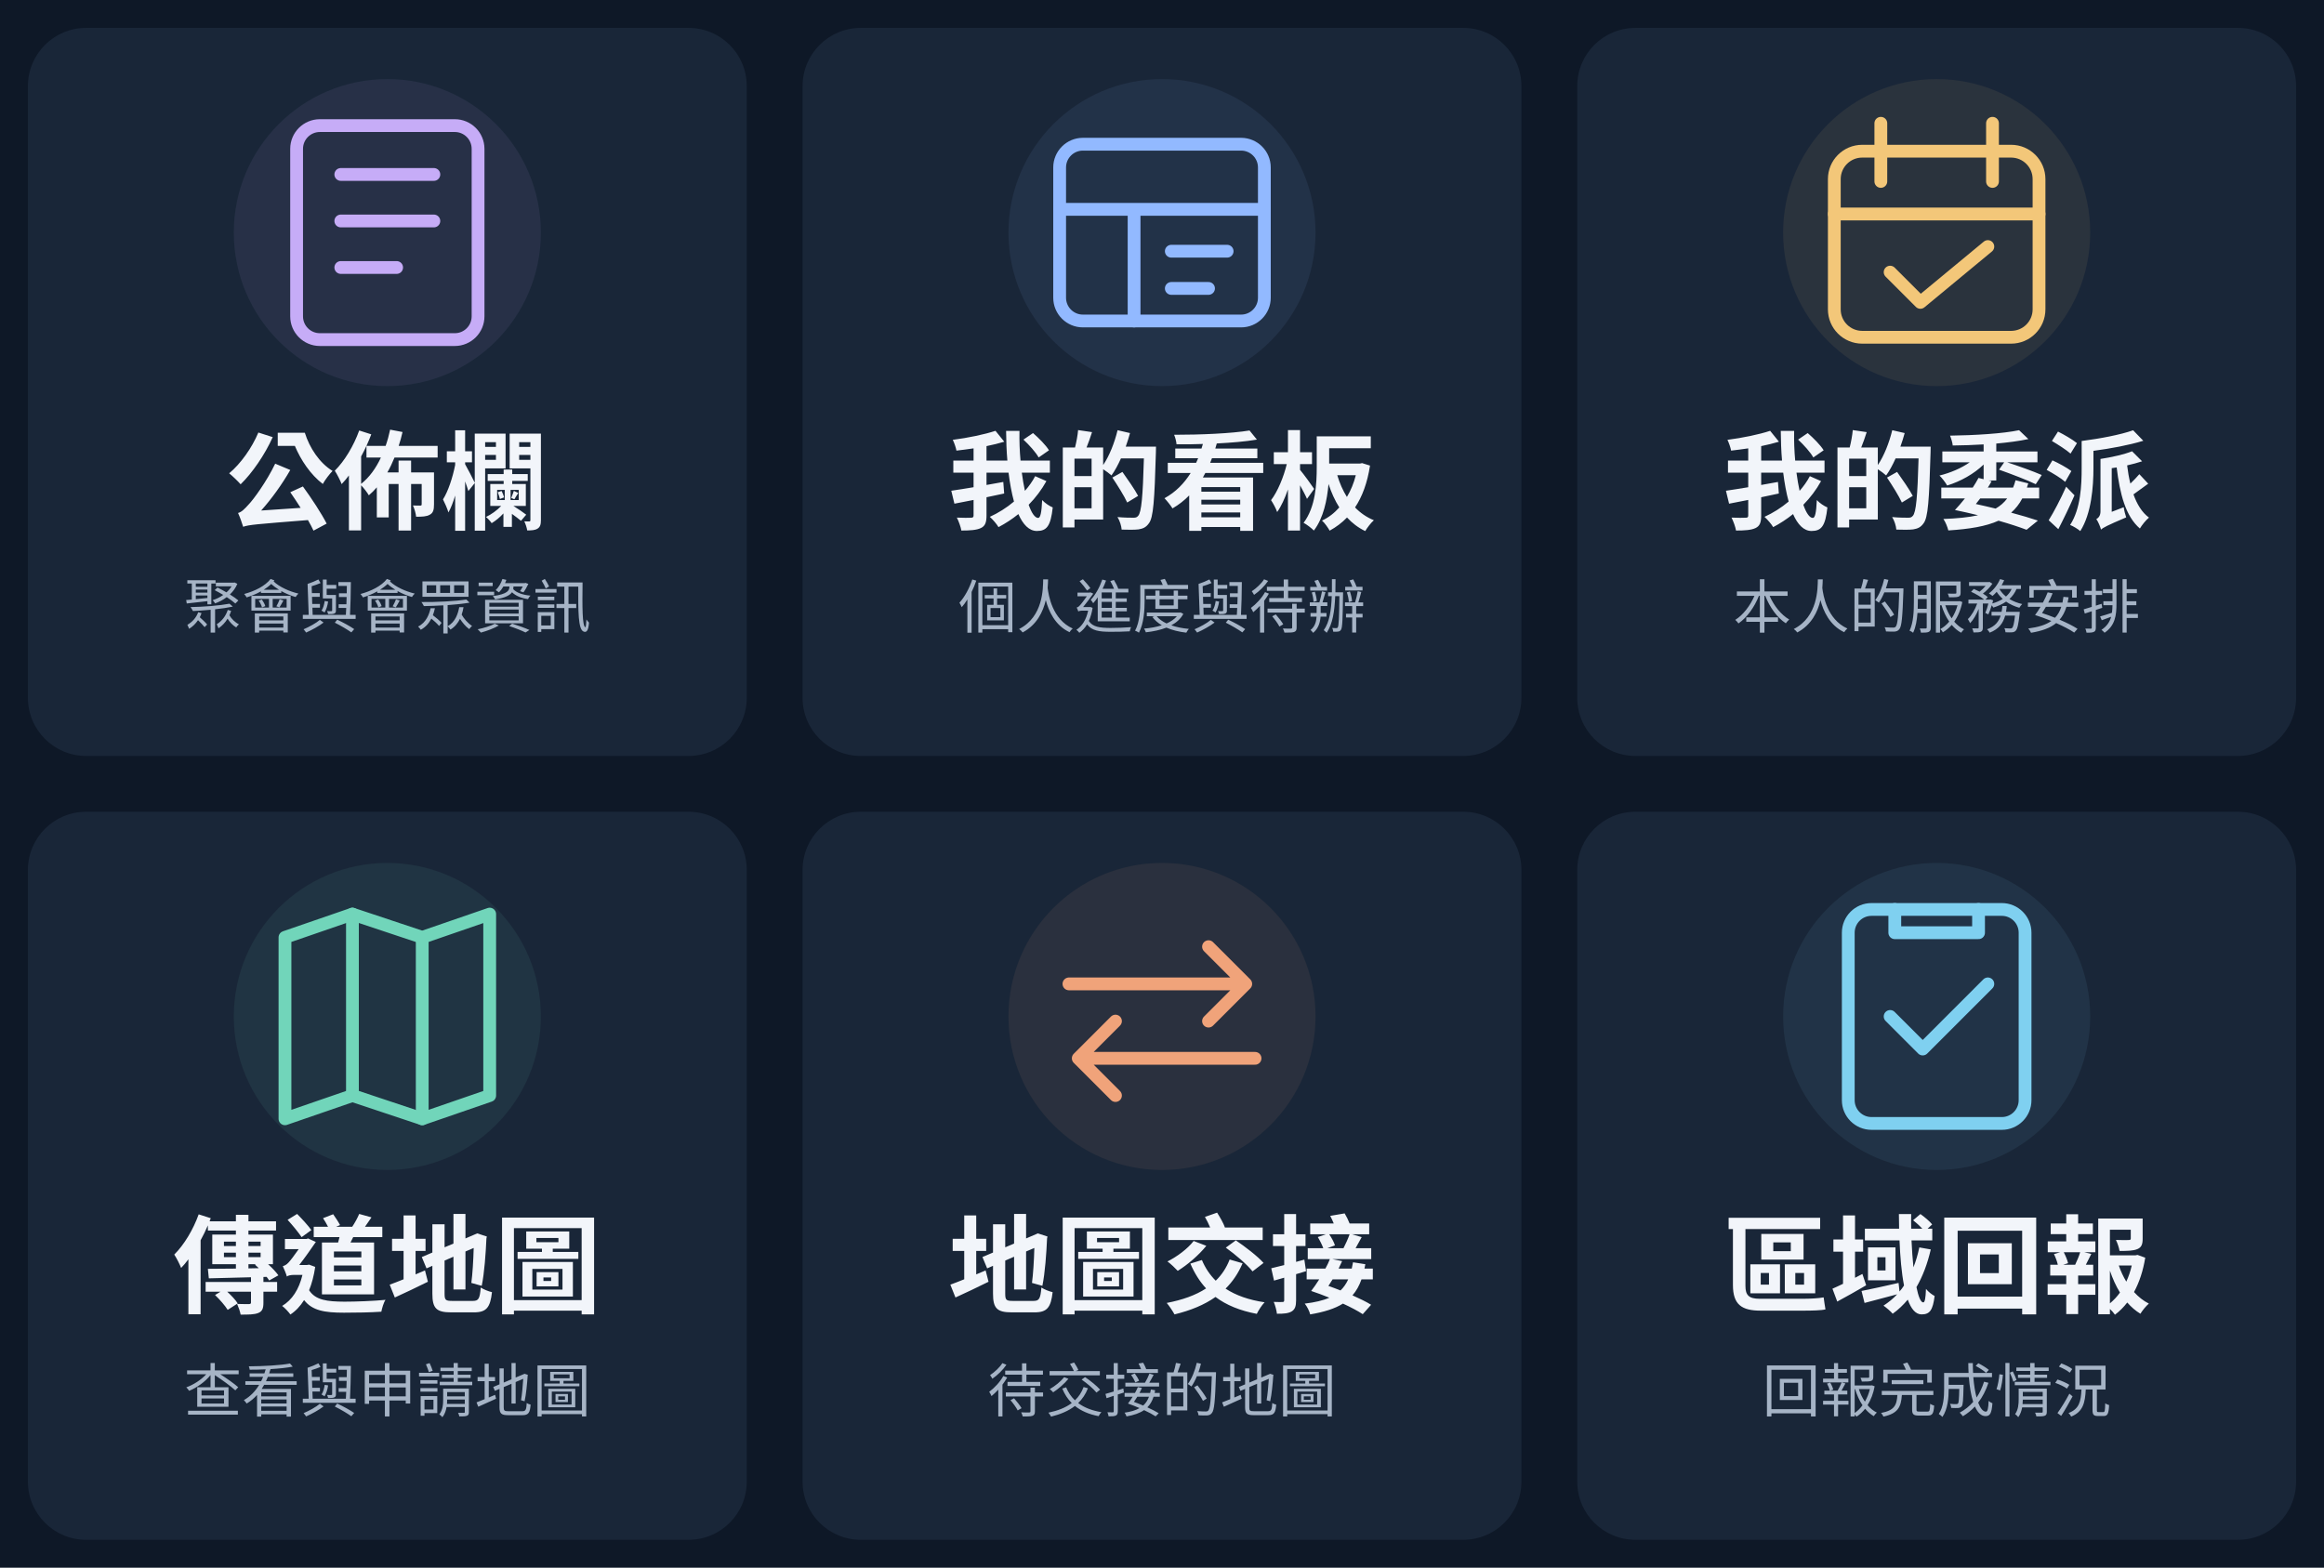
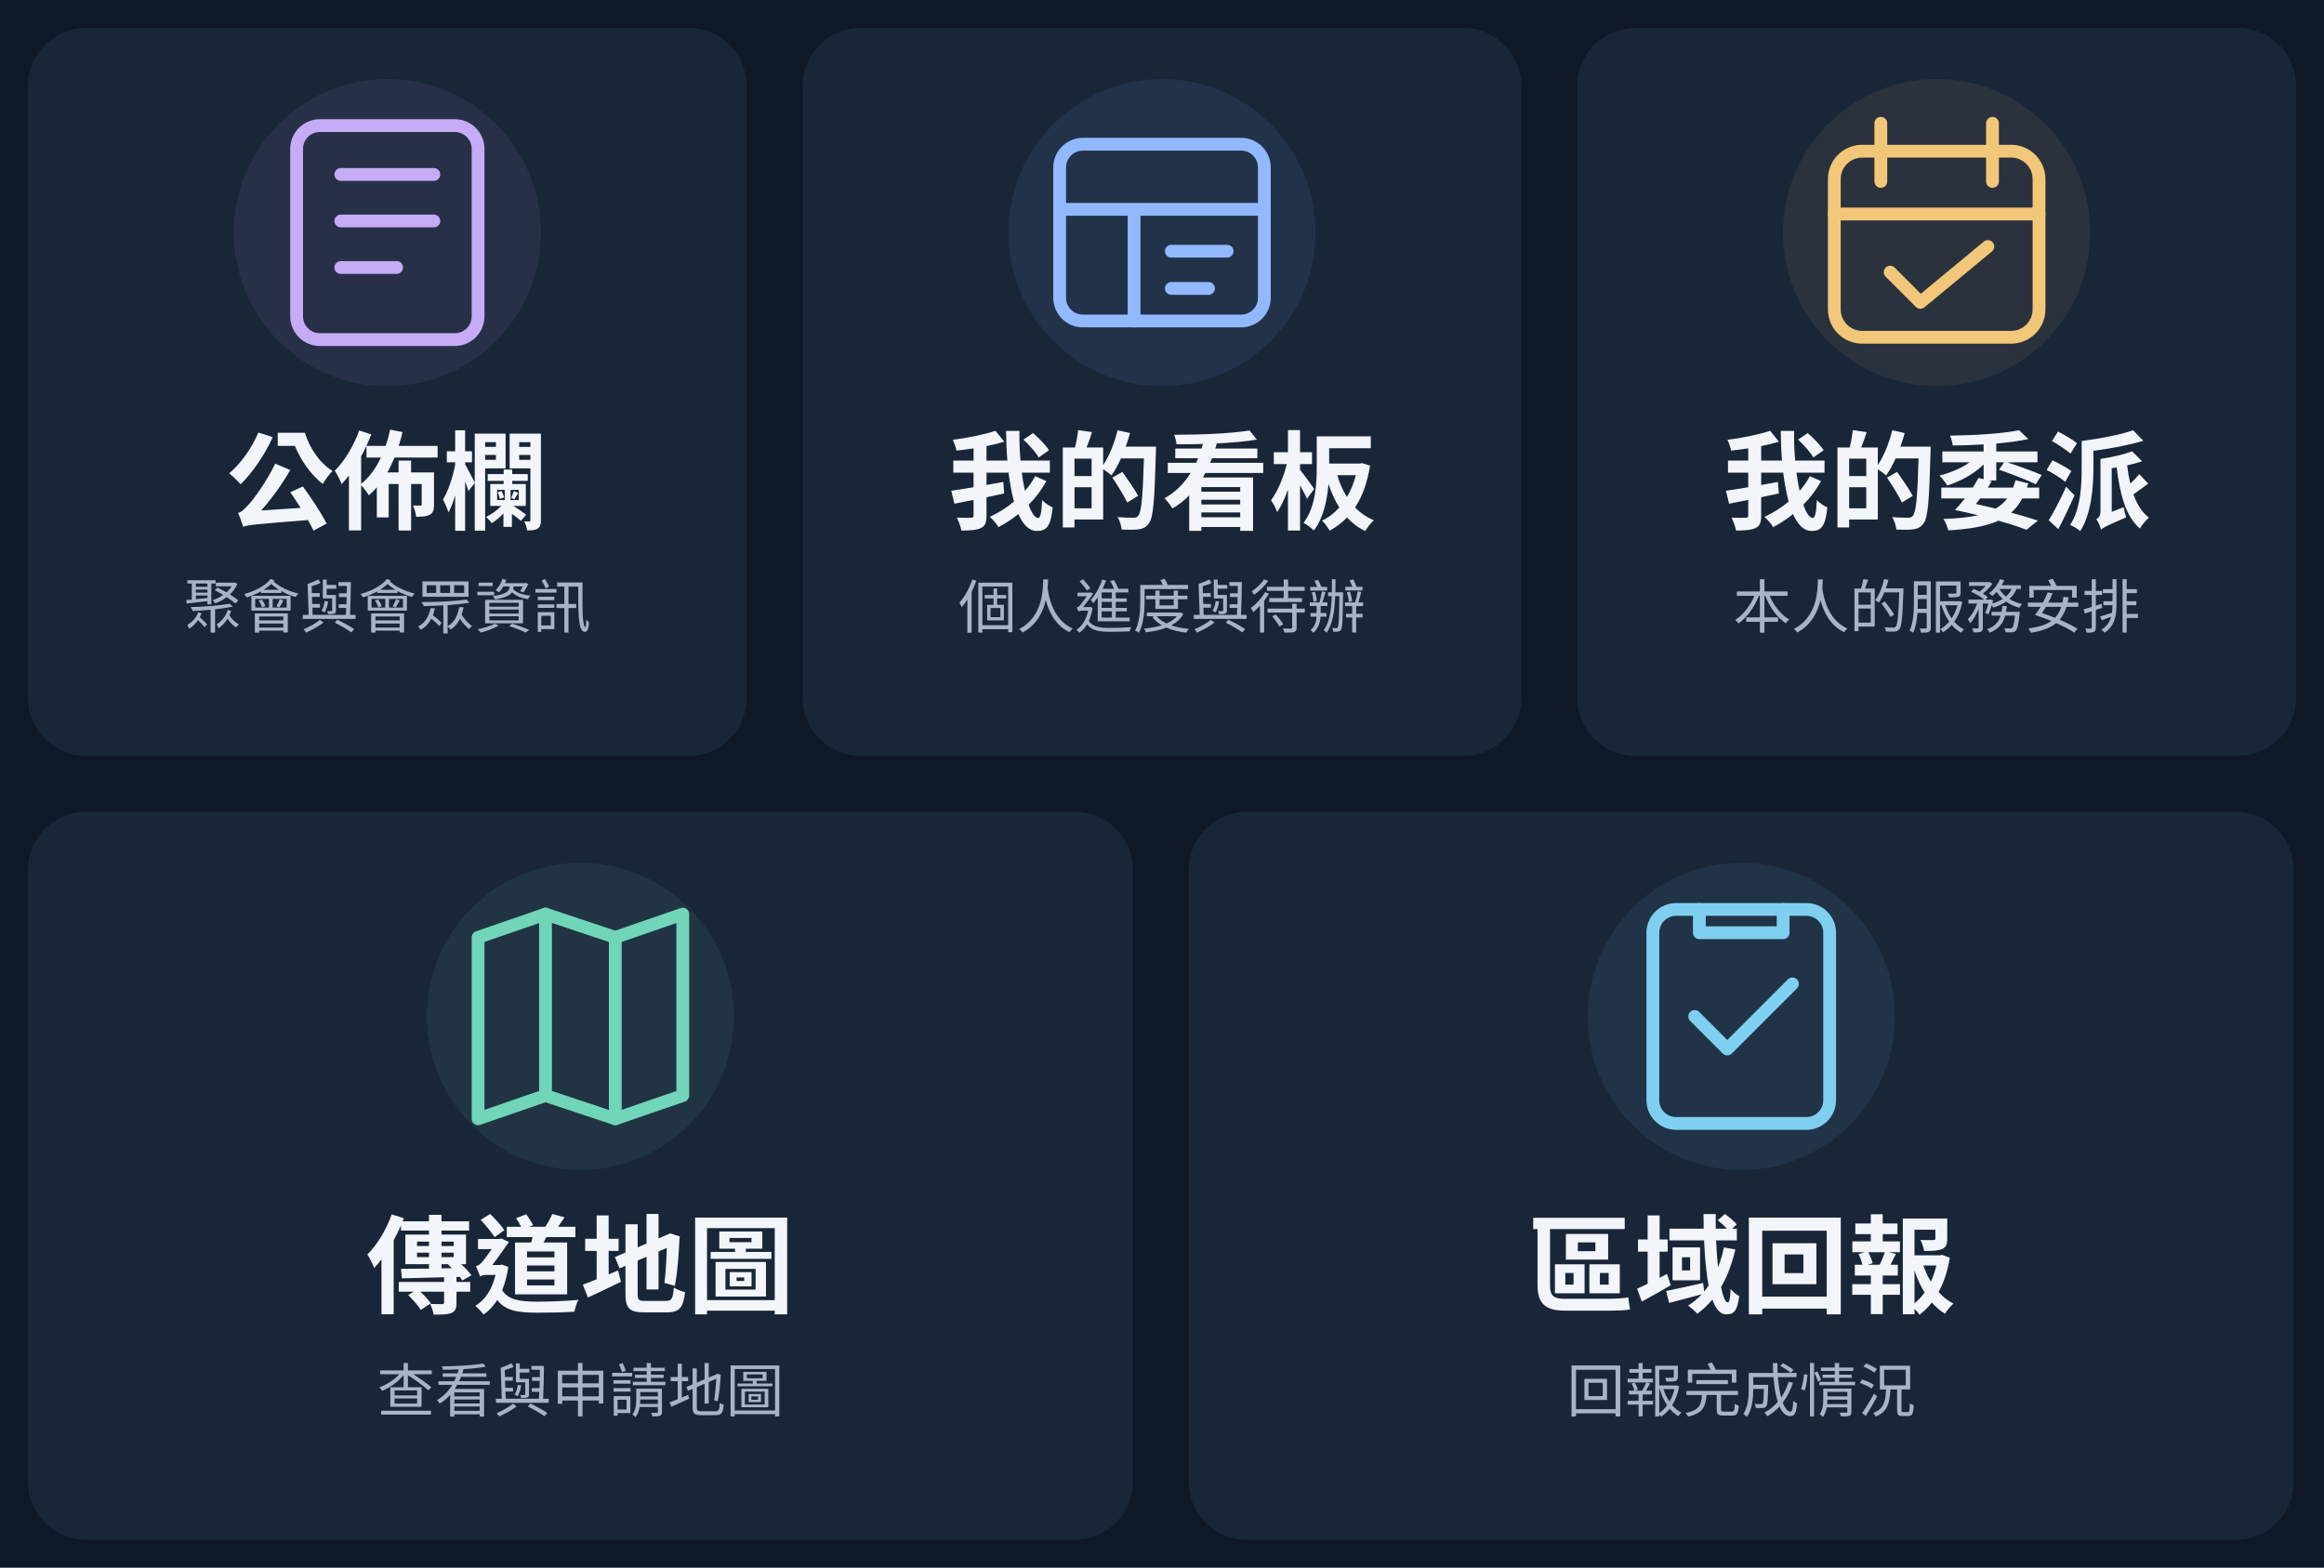
<svg xmlns="http://www.w3.org/2000/svg" width="999" height="674" viewBox="0 0 999 674">
  <rect width="999" height="674" fill="#0e1827" />
  <g transform="translate(0 0)">
    <rect x="12" y="12" width="309" height="313" rx="25" fill="#192638" />
    <circle cx="166.5" cy="100" r="66" fill="#c6acf7" opacity=".08" />
    <g transform="translate(166.5 100)" fill="none" stroke="#c6acf7" stroke-width="5.5" stroke-linejoin="round" stroke-linecap="round">
      <rect x="-39" y="-46" width="78" height="92" rx="10" />
      <path d="M-20-25H20M-20-5H20M-20 15H4" />
    </g>
    <text x="166.5" y="224" text-anchor="middle" fill="#f2f5fa" font-family="Microsoft JhengHei, Noto Sans CJK TC, sans-serif" font-weight="700" font-size="46">公佈欄</text>
    <text x="166.5" y="270" text-anchor="middle" fill="#a6b4c6" font-family="Microsoft JhengHei, Noto Sans CJK TC, sans-serif" font-size="25">聚會與會眾資訊</text>
  </g>
  <g transform="translate(333 0)">
    <rect x="12" y="12" width="309" height="313" rx="25" fill="#192638" />
    <circle cx="166.5" cy="100" r="66" fill="#92b9ff" opacity=".08" />
    <g transform="translate(166.5 100)" fill="none" stroke="#92b9ff" stroke-width="5.5" stroke-linejoin="round" stroke-linecap="round">
      <rect x="-44" y="-38" width="88" height="76" rx="10" />
      <path d="M-44-10H44M-12-10V38M4 8H28M4 24H20" />
    </g>
    <text x="166.5" y="224" text-anchor="middle" fill="#f2f5fa" font-family="Microsoft JhengHei, Noto Sans CJK TC, sans-serif" font-weight="700" font-size="46">我的看板</text>
    <text x="166.5" y="270" text-anchor="middle" fill="#a6b4c6" font-family="Microsoft JhengHei, Noto Sans CJK TC, sans-serif" font-size="25">個人進度與待辦</text>
  </g>
  <g transform="translate(666 0)">
    <rect x="12" y="12" width="309" height="313" rx="25" fill="#192638" />
    <circle cx="166.5" cy="100" r="66" fill="#f3c779" opacity=".08" />
    <g transform="translate(166.5 100)" fill="none" stroke="#f3c779" stroke-width="5.5" stroke-linejoin="round" stroke-linecap="round">
      <rect x="-44" y="-35" width="88" height="80" rx="12" />
      <path d="M-24-47V-22M24-47V-22M-44-8H44M-20 17-7 30 22 6" />
    </g>
    <text x="166.5" y="224" text-anchor="middle" fill="#f2f5fa" font-family="Microsoft JhengHei, Noto Sans CJK TC, sans-serif" font-weight="700" font-size="46">我的委派</text>
    <text x="166.5" y="270" text-anchor="middle" fill="#a6b4c6" font-family="Microsoft JhengHei, Noto Sans CJK TC, sans-serif" font-size="25">本人的服務安排</text>
  </g>
  <g transform="translate(0 337)">
-     <rect x="12" y="12" width="309" height="313" rx="25" fill="#192638" />
-     <circle cx="166.5" cy="100" r="66" fill="#71d5ba" opacity=".08" />
-     <g transform="translate(166.5 100)" fill="none" stroke="#71d5ba" stroke-width="5.5" stroke-linejoin="round" stroke-linecap="round">
+     <rect x="12" y="12" width="475" height="313" rx="25" fill="#192638" />
+     <circle cx="249.5" cy="100" r="66" fill="#71d5ba" opacity=".08" />
+     <g transform="translate(249.5 100)" fill="none" stroke="#71d5ba" stroke-width="5.5" stroke-linejoin="round" stroke-linecap="round">
      <path d="M-44-34-15-44 15-34 44-44V34L15 44-15 34-44 44Z" />
      <path d="M-15-44V34M15-34V44" />
    </g>
-     <text x="166.5" y="224" text-anchor="middle" fill="#f2f5fa" font-family="Microsoft JhengHei, Noto Sans CJK TC, sans-serif" font-weight="700" font-size="46">傳道地圖</text>
-     <text x="166.5" y="270" text-anchor="middle" fill="#a6b4c6" font-family="Microsoft JhengHei, Noto Sans CJK TC, sans-serif" font-size="25">查看與申請地圖</text>
+     <text x="249.5" y="224" text-anchor="middle" fill="#f2f5fa" font-family="Microsoft JhengHei, Noto Sans CJK TC, sans-serif" font-weight="700" font-size="46">傳道地圖</text>
+     <text x="249.5" y="270" text-anchor="middle" fill="#a6b4c6" font-family="Microsoft JhengHei, Noto Sans CJK TC, sans-serif" font-size="25">查看與申請地圖</text>
  </g>
-   <g transform="translate(333 337)">
-     <rect x="12" y="12" width="309" height="313" rx="25" fill="#192638" />
-     <circle cx="166.5" cy="100" r="66" fill="#f0a37a" opacity=".08" />
-     <g transform="translate(166.5 100)" fill="none" stroke="#f0a37a" stroke-width="5.5" stroke-linejoin="round" stroke-linecap="round">
-       <path d="M-40-14H34M20-30 36-14 20 2" />
-       <path d="M40 18H-34M-20 2-36 18-20 34" />
-     </g>
-     <text x="166.5" y="224" text-anchor="middle" fill="#f2f5fa" font-family="Microsoft JhengHei, Noto Sans CJK TC, sans-serif" font-weight="700" font-size="46">地圖交接</text>
-     <text x="166.5" y="270" text-anchor="middle" fill="#a6b4c6" font-family="Microsoft JhengHei, Noto Sans CJK TC, sans-serif" font-size="25">待交接的地圖</text>
-   </g>
-   <g transform="translate(666 337)">
-     <rect x="12" y="12" width="309" height="313" rx="25" fill="#192638" />
-     <circle cx="166.5" cy="100" r="66" fill="#7fd0f0" opacity=".08" />
-     <g transform="translate(166.5 100)" fill="none" stroke="#7fd0f0" stroke-width="5.5" stroke-linejoin="round" stroke-linecap="round">
+   <g transform="translate(499 337)">
+     <rect x="12" y="12" width="475" height="313" rx="25" fill="#192638" />
+     <circle cx="249.5" cy="100" r="66" fill="#7fd0f0" opacity=".08" />
+     <g transform="translate(249.5 100)" fill="none" stroke="#7fd0f0" stroke-width="5.5" stroke-linejoin="round" stroke-linecap="round">
      <rect x="-38" y="-46" width="76" height="92" rx="10" />
      <path d="M-18-46V-36H18V-46M-20 0-6 14 22-14" />
    </g>
-     <text x="166.5" y="224" text-anchor="middle" fill="#f2f5fa" font-family="Microsoft JhengHei, Noto Sans CJK TC, sans-serif" font-weight="700" font-size="46">區域回報</text>
-     <text x="166.5" y="270" text-anchor="middle" fill="#a6b4c6" font-family="Microsoft JhengHei, Noto Sans CJK TC, sans-serif" font-size="25">回報完成情況</text>
+     <text x="249.5" y="224" text-anchor="middle" fill="#f2f5fa" font-family="Microsoft JhengHei, Noto Sans CJK TC, sans-serif" font-weight="700" font-size="46">區域回報</text>
+     <text x="249.5" y="270" text-anchor="middle" fill="#a6b4c6" font-family="Microsoft JhengHei, Noto Sans CJK TC, sans-serif" font-size="25">回報完成情況</text>
  </g>
</svg>
